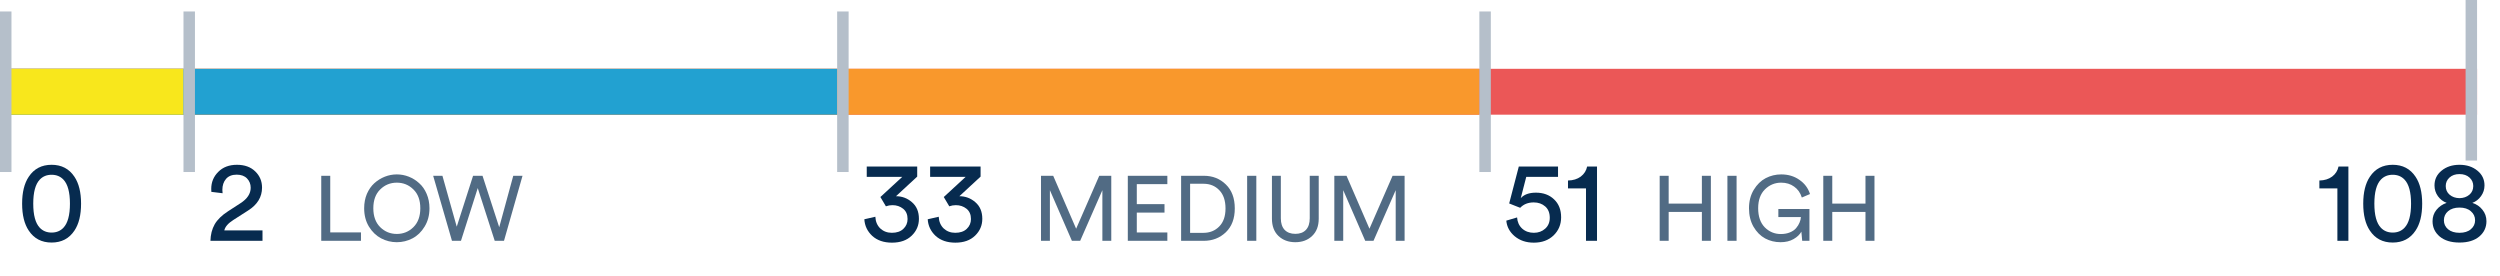
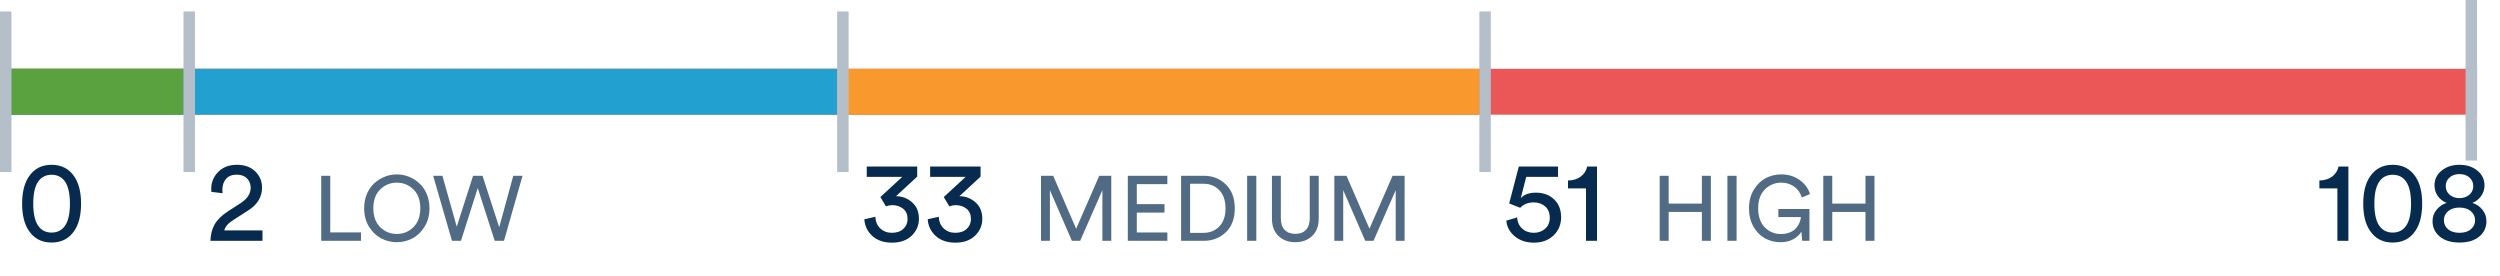
<svg xmlns="http://www.w3.org/2000/svg" width="218" height="24" viewBox="0 0 218 24" fill="none">
  <path d="M3.469 15.66C3.089 16.06 2.899 16.76 2.899 17.76C2.899 18.76 3.089 19.46 3.469 19.86C3.735 20.14 4.079 20.28 4.499 20.28C4.919 20.28 5.262 20.14 5.529 19.86C5.909 19.46 6.099 18.76 6.099 17.76C6.099 16.76 5.909 16.06 5.529 15.66C5.262 15.38 4.919 15.24 4.499 15.24C4.079 15.24 3.735 15.38 3.469 15.66ZM2.509 20.11C2.122 19.537 1.929 18.753 1.929 17.76C1.929 16.767 2.122 15.983 2.509 15.41C2.969 14.717 3.632 14.37 4.499 14.37C5.365 14.37 6.029 14.717 6.489 15.41C6.875 15.983 7.069 16.767 7.069 17.76C7.069 18.753 6.875 19.537 6.489 20.11C6.029 20.803 5.365 21.15 4.499 21.15C3.632 21.15 2.969 20.803 2.509 20.11Z" fill="#072B4F" />
  <path d="M19.41 16.85L18.43 16.73C18.423 16.67 18.42 16.583 18.42 16.47C18.42 15.89 18.623 15.397 19.03 14.99C19.437 14.577 19.98 14.37 20.66 14.37C21.333 14.37 21.867 14.563 22.26 14.95C22.653 15.33 22.85 15.8 22.85 16.36C22.85 17.18 22.443 17.847 21.63 18.36L20.35 19.18C19.89 19.473 19.627 19.777 19.56 20.09H22.89V21H18.35C18.363 20.453 18.487 19.973 18.72 19.56C18.96 19.147 19.35 18.767 19.89 18.42L20.97 17.72C21.563 17.34 21.86 16.89 21.86 16.37C21.86 16.05 21.753 15.78 21.54 15.56C21.327 15.34 21.027 15.23 20.64 15.23C20.233 15.23 19.923 15.353 19.71 15.6C19.497 15.847 19.39 16.167 19.39 16.56C19.39 16.62 19.397 16.717 19.41 16.85Z" fill="#072B4F" />
  <path d="M31.477 21H28.013V15.328H28.797V20.264H31.477V21ZM33.154 16.52C32.755 16.909 32.554 17.456 32.554 18.16C32.554 18.864 32.755 19.413 33.154 19.808C33.554 20.203 34.037 20.4 34.602 20.4C35.168 20.4 35.651 20.203 36.05 19.808C36.45 19.413 36.651 18.864 36.651 18.16C36.651 17.456 36.45 16.909 36.05 16.52C35.651 16.125 35.168 15.928 34.602 15.928C34.037 15.928 33.554 16.125 33.154 16.52ZM31.755 18.16C31.755 17.701 31.834 17.283 31.994 16.904C32.16 16.525 32.376 16.216 32.642 15.976C32.914 15.731 33.218 15.541 33.554 15.408C33.891 15.275 34.24 15.208 34.602 15.208C34.965 15.208 35.315 15.275 35.651 15.408C35.986 15.541 36.288 15.731 36.554 15.976C36.827 16.216 37.042 16.525 37.203 16.904C37.368 17.283 37.45 17.701 37.45 18.16C37.45 18.768 37.309 19.301 37.026 19.76C36.749 20.219 36.397 20.56 35.971 20.784C35.544 21.008 35.088 21.12 34.602 21.12C34.117 21.12 33.661 21.008 33.234 20.784C32.808 20.56 32.453 20.219 32.17 19.76C31.893 19.301 31.755 18.768 31.755 18.16ZM43.532 19.816L44.756 15.328H45.564L43.948 21H43.14L41.66 16.4L40.196 21H39.412L37.772 15.328H38.58L39.828 19.768L41.252 15.328H42.076L43.532 19.816Z" fill="#516B84" />
  <path d="M77.25 17.99L76.77 17.18L78.68 15.42H75.58V14.52H79.98V15.4L78.13 17.11C78.657 17.11 79.12 17.283 79.52 17.63C79.927 17.977 80.13 18.46 80.13 19.08C80.13 19.653 79.92 20.143 79.5 20.55C79.08 20.957 78.507 21.16 77.78 21.16C77.067 21.16 76.493 20.963 76.06 20.57C75.633 20.17 75.403 19.687 75.37 19.12L76.33 18.9C76.35 19.32 76.493 19.66 76.76 19.92C77.033 20.173 77.37 20.3 77.77 20.3C78.197 20.3 78.53 20.187 78.77 19.96C79.017 19.727 79.14 19.44 79.14 19.1C79.14 18.707 79.01 18.407 78.75 18.2C78.49 17.993 78.18 17.89 77.82 17.89C77.627 17.89 77.437 17.923 77.25 17.99ZM82.777 17.99L82.297 17.18L84.207 15.42H81.107V14.52H85.507V15.4L83.657 17.11C84.184 17.11 84.647 17.283 85.047 17.63C85.454 17.977 85.657 18.46 85.657 19.08C85.657 19.653 85.447 20.143 85.027 20.55C84.607 20.957 84.034 21.16 83.307 21.16C82.594 21.16 82.021 20.963 81.587 20.57C81.161 20.17 80.931 19.687 80.897 19.12L81.857 18.9C81.877 19.32 82.021 19.66 82.287 19.92C82.561 20.173 82.897 20.3 83.297 20.3C83.724 20.3 84.057 20.187 84.297 19.96C84.544 19.727 84.667 19.44 84.667 19.1C84.667 18.707 84.537 18.407 84.277 18.2C84.017 17.993 83.707 17.89 83.347 17.89C83.154 17.89 82.964 17.923 82.777 17.99Z" fill="#072B4F" />
  <path d="M96.903 21H96.127V16.584L94.191 21H93.471L91.551 16.584V21H90.775V15.328H91.839L93.839 19.944L95.855 15.328H96.903V21ZM101.793 21H98.345V15.328H101.793V16.056H99.129V17.8H101.545V18.536H99.129V20.272H101.793V21ZM103.777 20.304H104.937C105.492 20.304 105.951 20.12 106.313 19.752C106.681 19.384 106.865 18.859 106.865 18.176C106.865 17.488 106.684 16.957 106.321 16.584C105.964 16.211 105.508 16.024 104.953 16.024H103.777V20.304ZM104.961 21H102.993V15.328H104.977C105.74 15.328 106.38 15.581 106.897 16.088C107.415 16.589 107.673 17.285 107.673 18.176C107.673 19.061 107.412 19.755 106.889 20.256C106.367 20.752 105.724 21 104.961 21ZM109.551 21H108.751V15.328H109.551V21ZM114.417 20.576C114.039 20.939 113.551 21.12 112.953 21.12C112.356 21.12 111.865 20.939 111.481 20.576C111.103 20.213 110.913 19.709 110.913 19.064V15.328H111.689V19.04C111.689 19.472 111.799 19.805 112.017 20.04C112.241 20.275 112.553 20.392 112.953 20.392C113.353 20.392 113.663 20.275 113.881 20.04C114.1 19.805 114.209 19.472 114.209 19.04V15.328H114.993V19.064C114.993 19.709 114.801 20.213 114.417 20.576ZM122.481 21H121.705V16.584L119.769 21H119.049L117.129 16.584V21H116.353V15.328H117.417L119.417 19.944L121.433 15.328H122.481V21Z" fill="#516B84" />
  <path d="M131.35 19.24L132.29 18.96C132.317 19.36 132.463 19.683 132.73 19.93C133.003 20.177 133.343 20.3 133.75 20.3C134.143 20.3 134.473 20.18 134.74 19.94C135.007 19.7 135.14 19.383 135.14 18.99C135.14 18.563 135.007 18.233 134.74 18C134.473 17.767 134.14 17.65 133.74 17.65C133.253 17.65 132.86 17.807 132.56 18.12C132.467 18.087 132.313 18.027 132.1 17.94C131.887 17.853 131.72 17.787 131.6 17.74L132.44 14.52H135.86V15.42H133.09L132.61 17.28C132.897 16.96 133.337 16.8 133.93 16.8C134.577 16.8 135.103 16.993 135.51 17.38C135.923 17.767 136.13 18.29 136.13 18.95C136.13 19.577 135.91 20.103 135.47 20.53C135.03 20.95 134.457 21.16 133.75 21.16C133.083 21.16 132.527 20.973 132.08 20.6C131.64 20.227 131.397 19.773 131.35 19.24ZM139.259 21H138.299V16.43H136.729V15.74C137.169 15.733 137.539 15.62 137.839 15.4C138.139 15.173 138.325 14.88 138.399 14.52H139.259V21Z" fill="#072B4F" />
  <path d="M149.188 21H148.404V18.48H145.508V21H144.724V15.328H145.508V17.752H148.404V15.328H149.188V21ZM151.43 21H150.63V15.328H151.43V21ZM157.784 21H157.152L157.08 20.2C156.942 20.451 156.715 20.667 156.4 20.848C156.086 21.029 155.707 21.12 155.264 21.12C154.779 21.12 154.331 21.011 153.92 20.792C153.51 20.568 153.171 20.227 152.904 19.768C152.643 19.309 152.512 18.773 152.512 18.16C152.512 17.547 152.651 17.011 152.928 16.552C153.206 16.093 153.552 15.755 153.968 15.536C154.39 15.317 154.84 15.208 155.32 15.208C155.928 15.208 156.456 15.365 156.904 15.68C157.358 15.989 157.667 16.403 157.832 16.92L157.12 17.224C156.992 16.813 156.768 16.496 156.448 16.272C156.134 16.043 155.758 15.928 155.32 15.928C154.771 15.928 154.299 16.123 153.904 16.512C153.51 16.901 153.312 17.451 153.312 18.16C153.312 18.875 153.504 19.429 153.888 19.824C154.278 20.213 154.744 20.408 155.288 20.408C155.587 20.408 155.851 20.36 156.08 20.264C156.315 20.168 156.496 20.043 156.624 19.888C156.758 19.728 156.856 19.568 156.92 19.408C156.99 19.248 157.03 19.088 157.04 18.928H155.072V18.224H157.784V21ZM163.454 21H162.67V18.48H159.774V21H158.99V15.328H159.774V17.752H162.67V15.328H163.454V21Z" fill="#516B84" />
  <path d="M204.78 21H203.82V16.43H202.25V15.74C202.69 15.733 203.06 15.62 203.36 15.4C203.66 15.173 203.847 14.88 203.92 14.52H204.78V21ZM207.614 15.66C207.234 16.06 207.044 16.76 207.044 17.76C207.044 18.76 207.234 19.46 207.614 19.86C207.881 20.14 208.224 20.28 208.644 20.28C209.064 20.28 209.408 20.14 209.674 19.86C210.054 19.46 210.244 18.76 210.244 17.76C210.244 16.76 210.054 16.06 209.674 15.66C209.408 15.38 209.064 15.24 208.644 15.24C208.224 15.24 207.881 15.38 207.614 15.66ZM206.654 20.11C206.268 19.537 206.074 18.753 206.074 17.76C206.074 16.767 206.268 15.983 206.654 15.41C207.114 14.717 207.778 14.37 208.644 14.37C209.511 14.37 210.174 14.717 210.634 15.41C211.021 15.983 211.214 16.767 211.214 17.76C211.214 18.753 211.021 19.537 210.634 20.11C210.174 20.803 209.511 21.15 208.644 21.15C207.778 21.15 207.114 20.803 206.654 20.11ZM214.468 17.28C214.815 17.273 215.101 17.173 215.328 16.98C215.555 16.787 215.668 16.533 215.668 16.22C215.668 15.927 215.558 15.68 215.338 15.48C215.118 15.28 214.828 15.18 214.468 15.18C214.108 15.18 213.818 15.28 213.598 15.48C213.378 15.68 213.268 15.927 213.268 16.22C213.268 16.533 213.381 16.787 213.608 16.98C213.835 17.173 214.121 17.273 214.468 17.28ZM213.468 19.99C213.715 20.197 214.048 20.3 214.468 20.3C214.888 20.3 215.218 20.197 215.458 19.99C215.705 19.783 215.828 19.523 215.828 19.21C215.828 18.89 215.705 18.627 215.458 18.42C215.218 18.207 214.888 18.1 214.468 18.1C214.048 18.1 213.715 18.207 213.468 18.42C213.228 18.627 213.108 18.89 213.108 19.21C213.108 19.523 213.228 19.783 213.468 19.99ZM216.188 20.63C215.768 20.977 215.195 21.15 214.468 21.15C213.741 21.15 213.168 20.977 212.748 20.63C212.328 20.277 212.118 19.83 212.118 19.29C212.118 18.91 212.231 18.58 212.458 18.3C212.691 18.013 212.988 17.81 213.348 17.69C213.041 17.577 212.788 17.383 212.588 17.11C212.388 16.83 212.288 16.517 212.288 16.17C212.288 15.643 212.495 15.213 212.908 14.88C213.321 14.54 213.841 14.37 214.468 14.37C215.095 14.37 215.615 14.54 216.028 14.88C216.441 15.213 216.648 15.643 216.648 16.17C216.648 16.51 216.548 16.82 216.348 17.1C216.148 17.38 215.895 17.577 215.588 17.69C215.948 17.803 216.241 18.003 216.468 18.29C216.701 18.577 216.818 18.91 216.818 19.29C216.818 19.83 216.608 20.277 216.188 20.63Z" fill="#072B4F" />
  <rect y="6" width="216" height="4" fill="#EB5757" />
  <rect y="6" width="129" height="4" fill="#F9982C" />
  <rect y="6" width="73" height="4" fill="#22A1D1" />
-   <rect y="6" width="16" height="4" fill="#F8E71C" />
+   <rect y="6" width="16" height="4" fill="#5AA240" />
  <rect y="1" width="1" height="14" fill="#B5BFCA" />
  <rect x="16" y="1" width="1" height="14" fill="#B5BFCA" />
  <rect x="73" y="1" width="1" height="14" fill="#B5BFCA" />
  <rect x="129" y="1" width="1" height="14" fill="#B5BFCA" />
-   <rect width="1" height="14" transform="matrix(-1 0 0 1 216 0)" fill="#B5BFCA" />
+   <rect width="1" height="14" transform="matrix(-1 0 0 1 216 -1.52588e-05)" fill="#B5BFCA" />
</svg>
